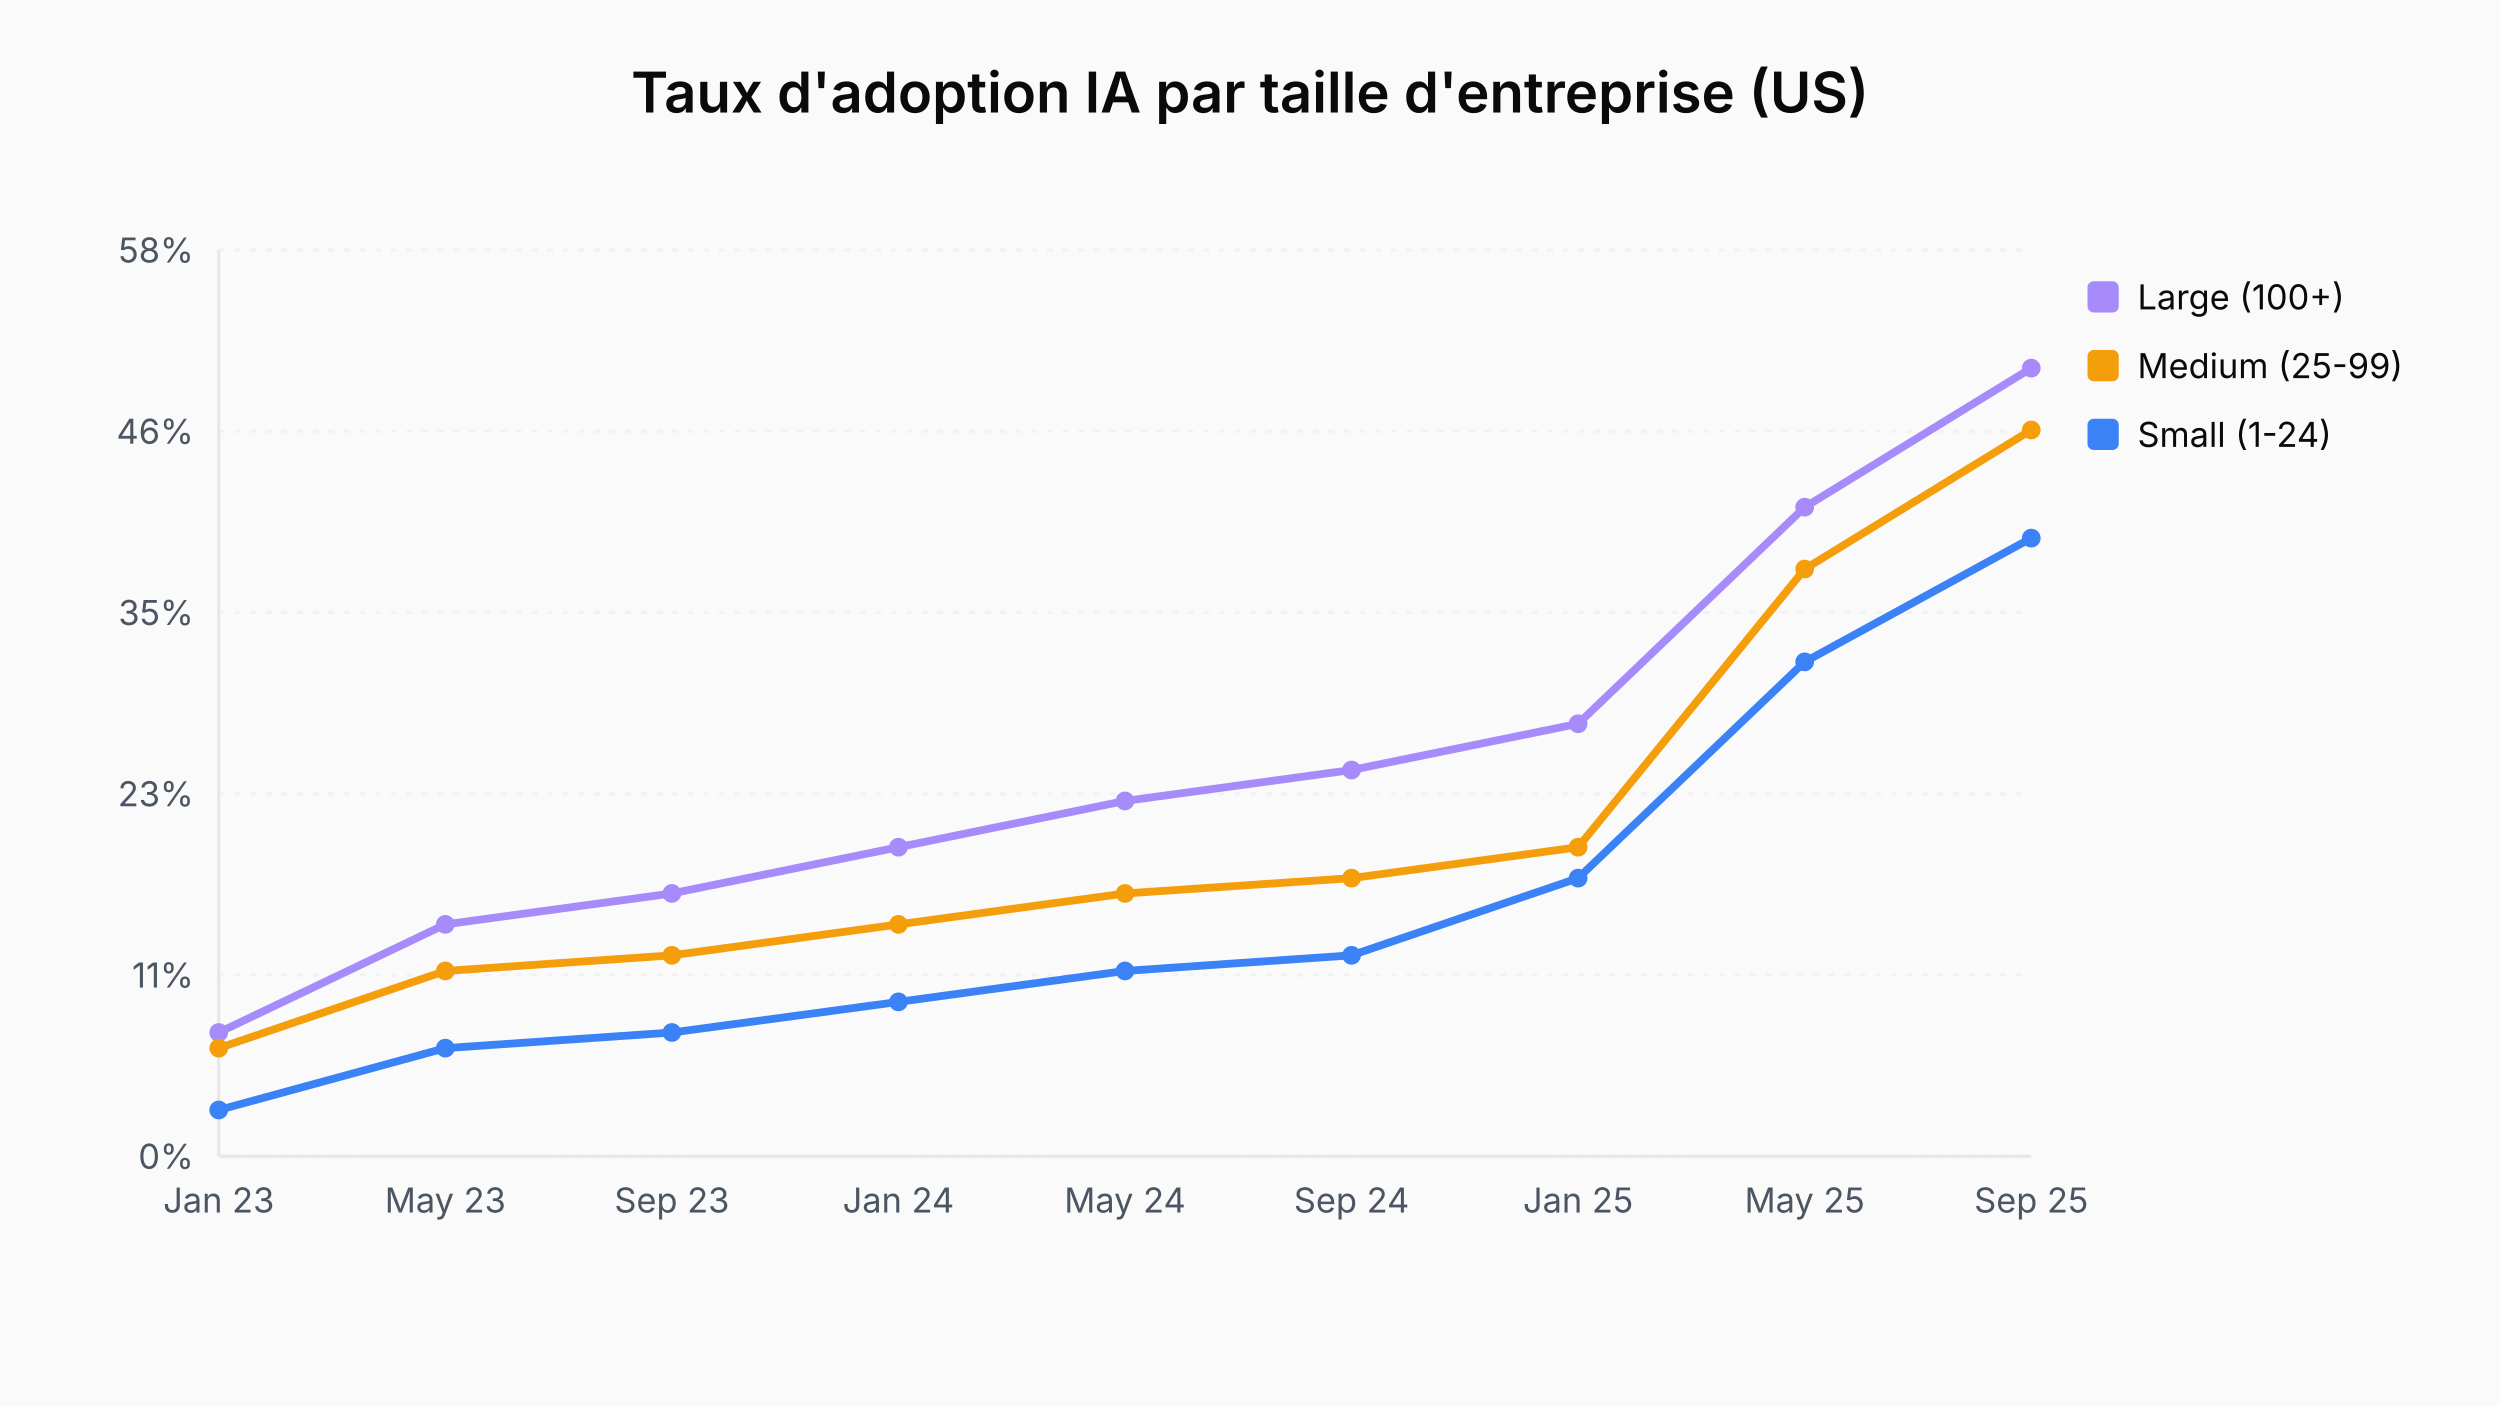
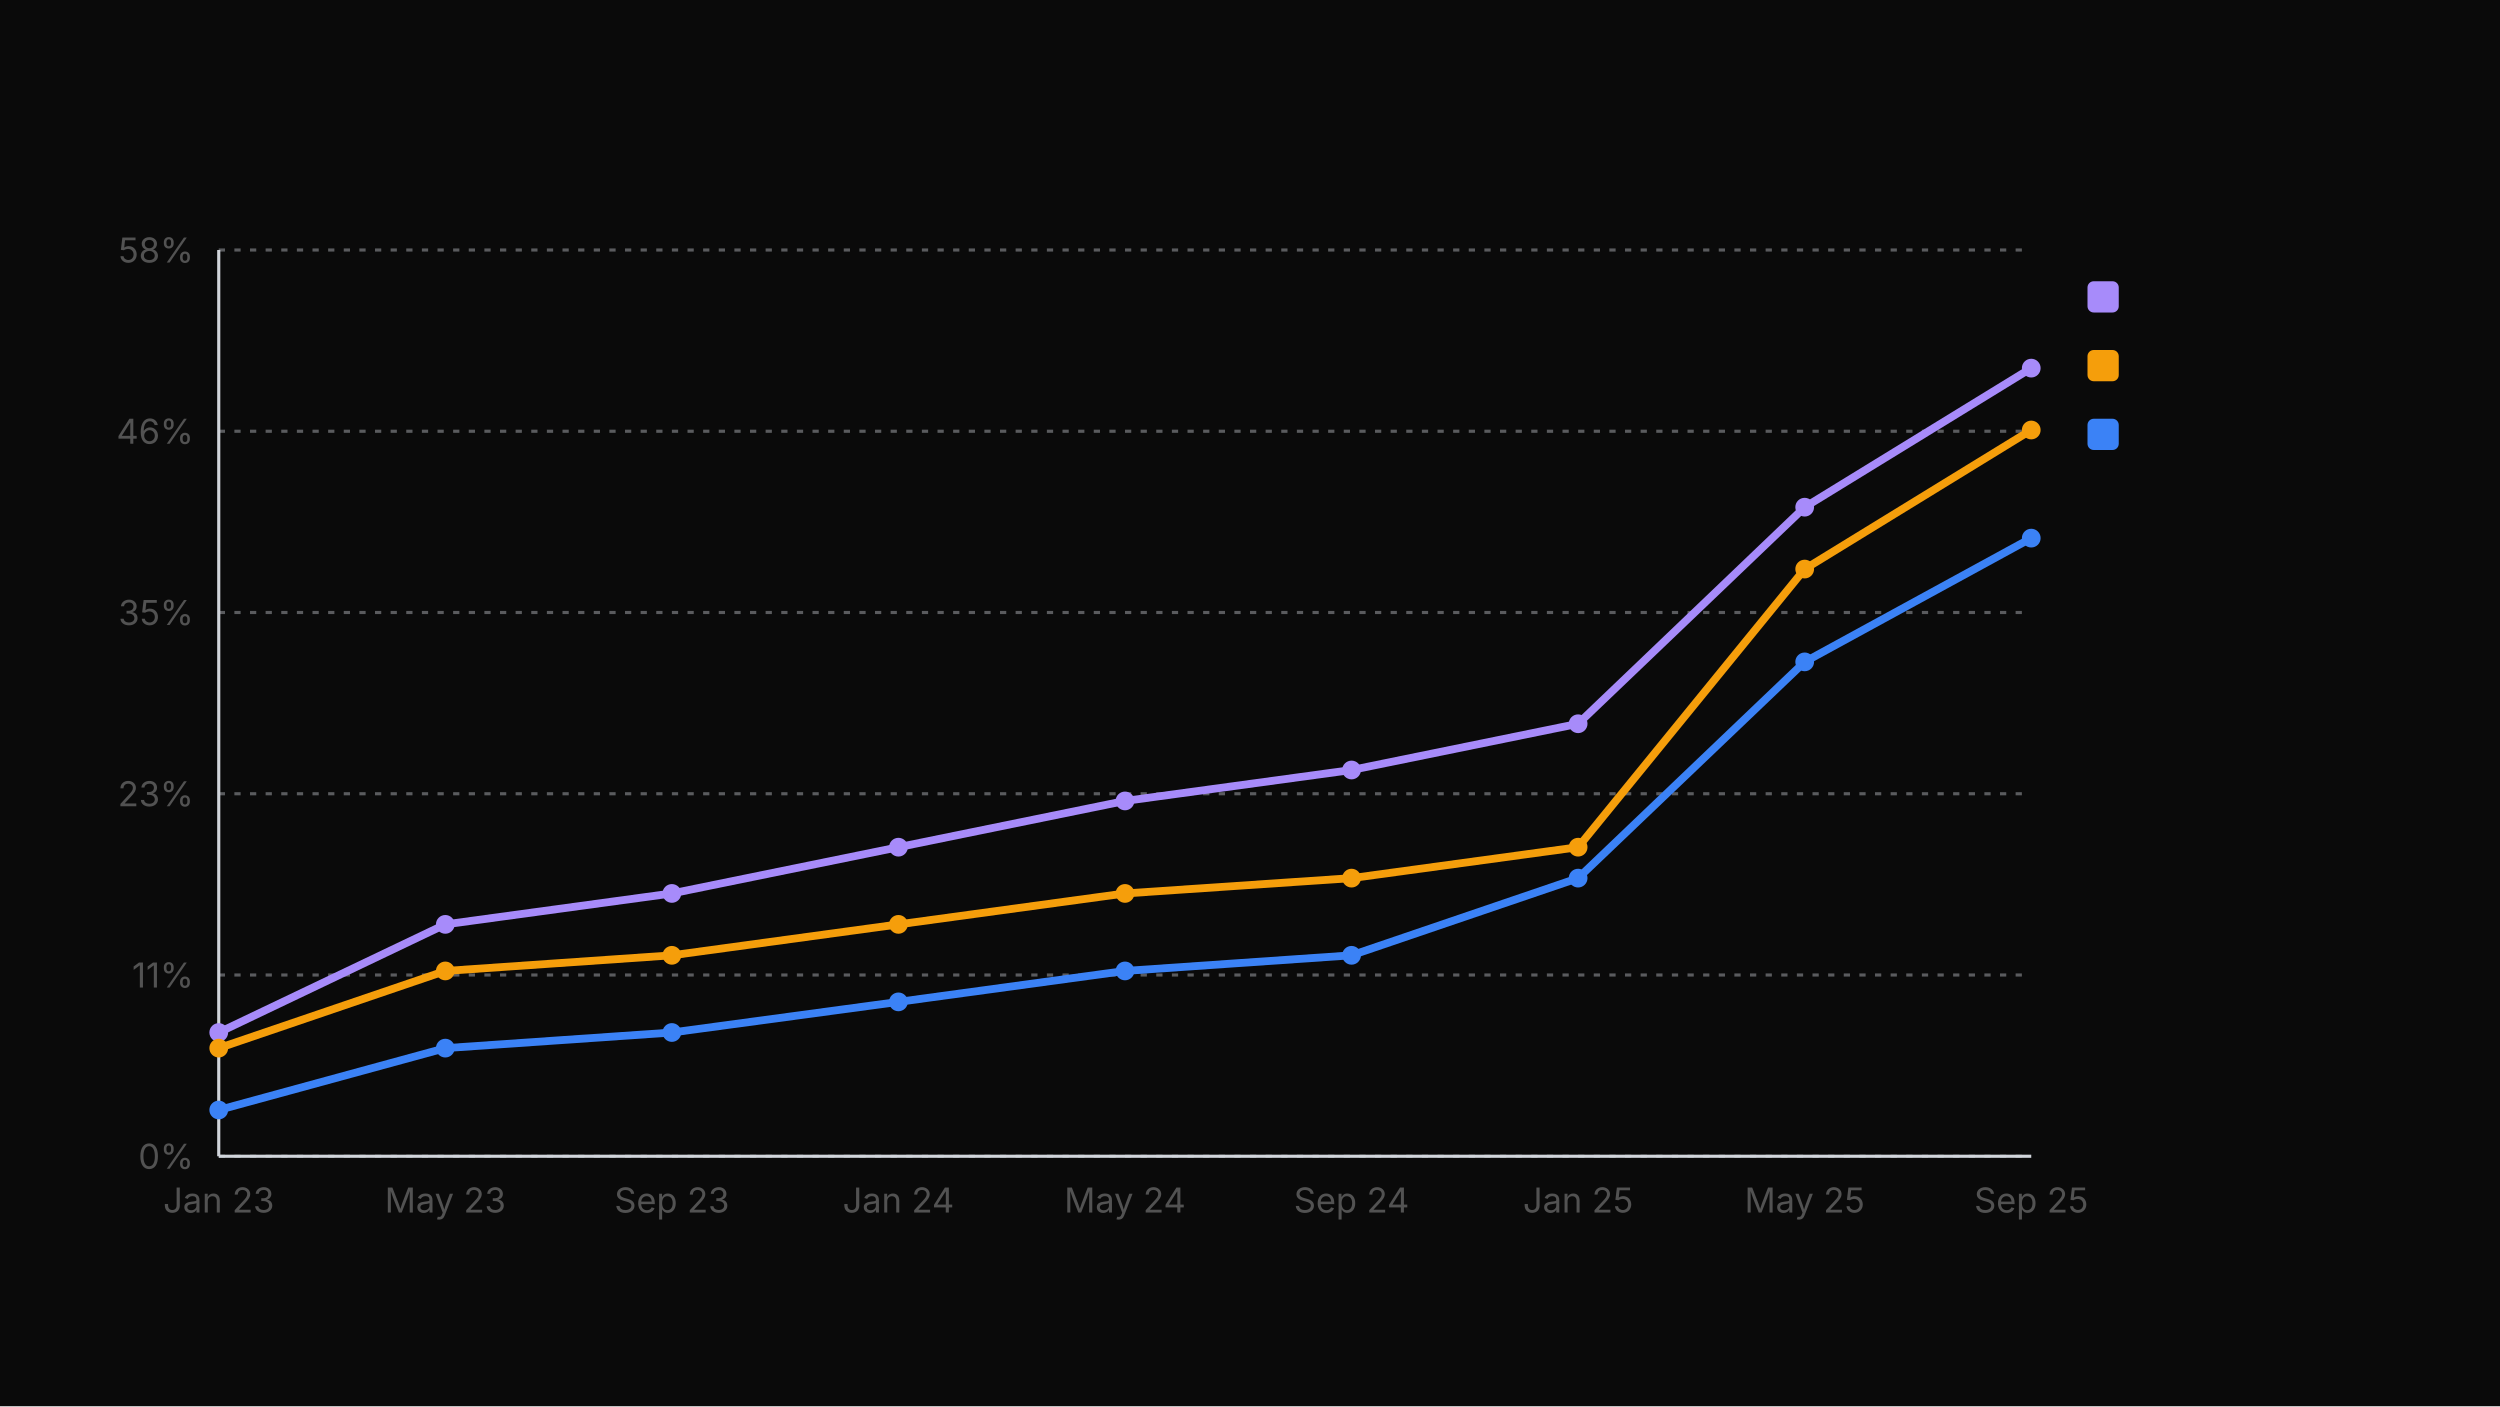
<svg xmlns="http://www.w3.org/2000/svg" viewBox="0 0 800 450" font-family="ui-sans-serif, system-ui, -apple-system, sans-serif">
-   <rect width="800" height="450" fill="#fafafa" />
+   <rect width="800" height="450" fill="#0a0a0a" />
  <text x="400" y="36" fill="#0a0a0a" font-size="18" font-weight="600" text-anchor="middle">Taux d'adoption IA par taille d'entreprise (US)</text>
-   <line x1="70" y1="80" x2="70" y2="370" stroke="#e5e7eb" />
-   <line x1="70" y1="370" x2="650" y2="370" stroke="#e5e7eb" />
-   <line x1="70" y1="370.0" x2="650" y2="370.0" stroke="#e5e7eb" stroke-dasharray="2,3" opacity="0.4" />
-   <text x="62" y="374.0" fill="#4b5563" font-size="11" text-anchor="end">0%</text>
-   <line x1="70" y1="312.0" x2="650" y2="312.0" stroke="#e5e7eb" stroke-dasharray="2,3" opacity="0.4" />
-   <text x="62" y="316.0" fill="#4b5563" font-size="11" text-anchor="end">11%</text>
-   <line x1="70" y1="254.0" x2="650" y2="254.0" stroke="#e5e7eb" stroke-dasharray="2,3" opacity="0.4" />
-   <text x="62" y="258.0" fill="#4b5563" font-size="11" text-anchor="end">23%</text>
-   <line x1="70" y1="196.0" x2="650" y2="196.0" stroke="#e5e7eb" stroke-dasharray="2,3" opacity="0.4" />
-   <text x="62" y="200.0" fill="#4b5563" font-size="11" text-anchor="end">35%</text>
-   <line x1="70" y1="138.0" x2="650" y2="138.0" stroke="#e5e7eb" stroke-dasharray="2,3" opacity="0.4" />
-   <text x="62" y="142.0" fill="#4b5563" font-size="11" text-anchor="end">46%</text>
-   <line x1="70" y1="80.0" x2="650" y2="80.0" stroke="#e5e7eb" stroke-dasharray="2,3" opacity="0.4" />
-   <text x="62" y="84.0" fill="#4b5563" font-size="11" text-anchor="end">58%</text>
+   <line x1="70" y1="80" x2="70" y2="370" stroke="#d1d5db" />
+   <line x1="70" y1="370" x2="650" y2="370" stroke="#d1d5db" />
+   <line x1="70" y1="370.0" x2="650" y2="370.0" stroke="#d1d5db" stroke-dasharray="2,3" opacity="0.4" />
+   <text x="62" y="374.0" fill="#525252" font-size="11" text-anchor="end">0%</text>
+   <line x1="70" y1="312.0" x2="650" y2="312.0" stroke="#d1d5db" stroke-dasharray="2,3" opacity="0.4" />
+   <text x="62" y="316.0" fill="#525252" font-size="11" text-anchor="end">11%</text>
+   <line x1="70" y1="254.0" x2="650" y2="254.0" stroke="#d1d5db" stroke-dasharray="2,3" opacity="0.4" />
+   <text x="62" y="258.0" fill="#525252" font-size="11" text-anchor="end">23%</text>
+   <line x1="70" y1="196.0" x2="650" y2="196.0" stroke="#d1d5db" stroke-dasharray="2,3" opacity="0.4" />
+   <text x="62" y="200.0" fill="#525252" font-size="11" text-anchor="end">35%</text>
+   <line x1="70" y1="138.0" x2="650" y2="138.0" stroke="#d1d5db" stroke-dasharray="2,3" opacity="0.4" />
+   <text x="62" y="142.0" fill="#525252" font-size="11" text-anchor="end">46%</text>
+   <line x1="70" y1="80.0" x2="650" y2="80.0" stroke="#d1d5db" stroke-dasharray="2,3" opacity="0.4" />
+   <text x="62" y="84.0" fill="#525252" font-size="11" text-anchor="end">58%</text>
  <polyline points="70.0,330.4 142.5,295.8 215.0,285.9 287.5,271.1 360.0,256.3 432.5,246.4 505.0,231.6 577.5,162.3 650.0,117.8" fill="none" stroke="#a78bfa" stroke-width="2.5" />
  <circle cx="70.0" cy="330.4" r="3" fill="#a78bfa" />
  <circle cx="142.5" cy="295.8" r="3" fill="#a78bfa" />
  <circle cx="215.0" cy="285.9" r="3" fill="#a78bfa" />
  <circle cx="287.5" cy="271.1" r="3" fill="#a78bfa" />
  <circle cx="360.0" cy="256.3" r="3" fill="#a78bfa" />
  <circle cx="432.5" cy="246.4" r="3" fill="#a78bfa" />
  <circle cx="505.0" cy="231.6" r="3" fill="#a78bfa" />
  <circle cx="577.5" cy="162.3" r="3" fill="#a78bfa" />
  <circle cx="650.0" cy="117.8" r="3" fill="#a78bfa" />
  <rect x="668" y="90" width="10" height="10" fill="#a78bfa" rx="2" />
  <text x="684" y="99" fill="#0a0a0a" font-size="11">Large (100+)</text>
  <polyline points="70.0,335.4 142.5,310.7 215.0,305.7 287.5,295.8 360.0,285.9 432.5,281.0 505.0,271.1 577.5,182.1 650.0,137.6" fill="none" stroke="#f59e0b" stroke-width="2.5" />
  <circle cx="70.0" cy="335.4" r="3" fill="#f59e0b" />
  <circle cx="142.5" cy="310.7" r="3" fill="#f59e0b" />
  <circle cx="215.0" cy="305.7" r="3" fill="#f59e0b" />
  <circle cx="287.5" cy="295.8" r="3" fill="#f59e0b" />
  <circle cx="360.0" cy="285.9" r="3" fill="#f59e0b" />
  <circle cx="432.5" cy="281.0" r="3" fill="#f59e0b" />
  <circle cx="505.0" cy="271.1" r="3" fill="#f59e0b" />
  <circle cx="577.5" cy="182.1" r="3" fill="#f59e0b" />
  <circle cx="650.0" cy="137.6" r="3" fill="#f59e0b" />
  <rect x="668" y="112" width="10" height="10" fill="#f59e0b" rx="2" />
  <text x="684" y="121" fill="#0a0a0a" font-size="11">Medium (25-99)</text>
  <polyline points="70.0,355.2 142.5,335.4 215.0,330.4 287.5,320.6 360.0,310.7 432.5,305.7 505.0,281.0 577.5,211.8 650.0,172.2" fill="none" stroke="#3b82f6" stroke-width="2.5" />
  <circle cx="70.0" cy="355.2" r="3" fill="#3b82f6" />
  <circle cx="142.5" cy="335.4" r="3" fill="#3b82f6" />
  <circle cx="215.0" cy="330.4" r="3" fill="#3b82f6" />
  <circle cx="287.5" cy="320.6" r="3" fill="#3b82f6" />
  <circle cx="360.0" cy="310.7" r="3" fill="#3b82f6" />
  <circle cx="432.5" cy="305.7" r="3" fill="#3b82f6" />
  <circle cx="505.0" cy="281.0" r="3" fill="#3b82f6" />
  <circle cx="577.5" cy="211.8" r="3" fill="#3b82f6" />
  <circle cx="650.0" cy="172.2" r="3" fill="#3b82f6" />
  <rect x="668" y="134" width="10" height="10" fill="#3b82f6" rx="2" />
  <text x="684" y="143" fill="#0a0a0a" font-size="11">Small (1-24)</text>
-   <text x="70.0" y="388" fill="#4b5563" font-size="11" text-anchor="middle">Jan 23</text>
-   <text x="142.5" y="388" fill="#4b5563" font-size="11" text-anchor="middle">May 23</text>
-   <text x="215.0" y="388" fill="#4b5563" font-size="11" text-anchor="middle">Sep 23</text>
-   <text x="287.5" y="388" fill="#4b5563" font-size="11" text-anchor="middle">Jan 24</text>
-   <text x="360.0" y="388" fill="#4b5563" font-size="11" text-anchor="middle">May 24</text>
-   <text x="432.5" y="388" fill="#4b5563" font-size="11" text-anchor="middle">Sep 24</text>
-   <text x="505.0" y="388" fill="#4b5563" font-size="11" text-anchor="middle">Jan 25</text>
-   <text x="577.5" y="388" fill="#4b5563" font-size="11" text-anchor="middle">May 25</text>
-   <text x="650.0" y="388" fill="#4b5563" font-size="11" text-anchor="middle">Sep 25</text>
+   <text x="70.0" y="388" fill="#525252" font-size="11" text-anchor="middle">Jan 23</text>
+   <text x="142.5" y="388" fill="#525252" font-size="11" text-anchor="middle">May 23</text>
+   <text x="215.0" y="388" fill="#525252" font-size="11" text-anchor="middle">Sep 23</text>
+   <text x="287.5" y="388" fill="#525252" font-size="11" text-anchor="middle">Jan 24</text>
+   <text x="360.0" y="388" fill="#525252" font-size="11" text-anchor="middle">May 24</text>
+   <text x="432.5" y="388" fill="#525252" font-size="11" text-anchor="middle">Sep 24</text>
+   <text x="505.0" y="388" fill="#525252" font-size="11" text-anchor="middle">Jan 25</text>
+   <text x="577.5" y="388" fill="#525252" font-size="11" text-anchor="middle">May 25</text>
+   <text x="650.0" y="388" fill="#525252" font-size="11" text-anchor="middle">Sep 25</text>
</svg>
